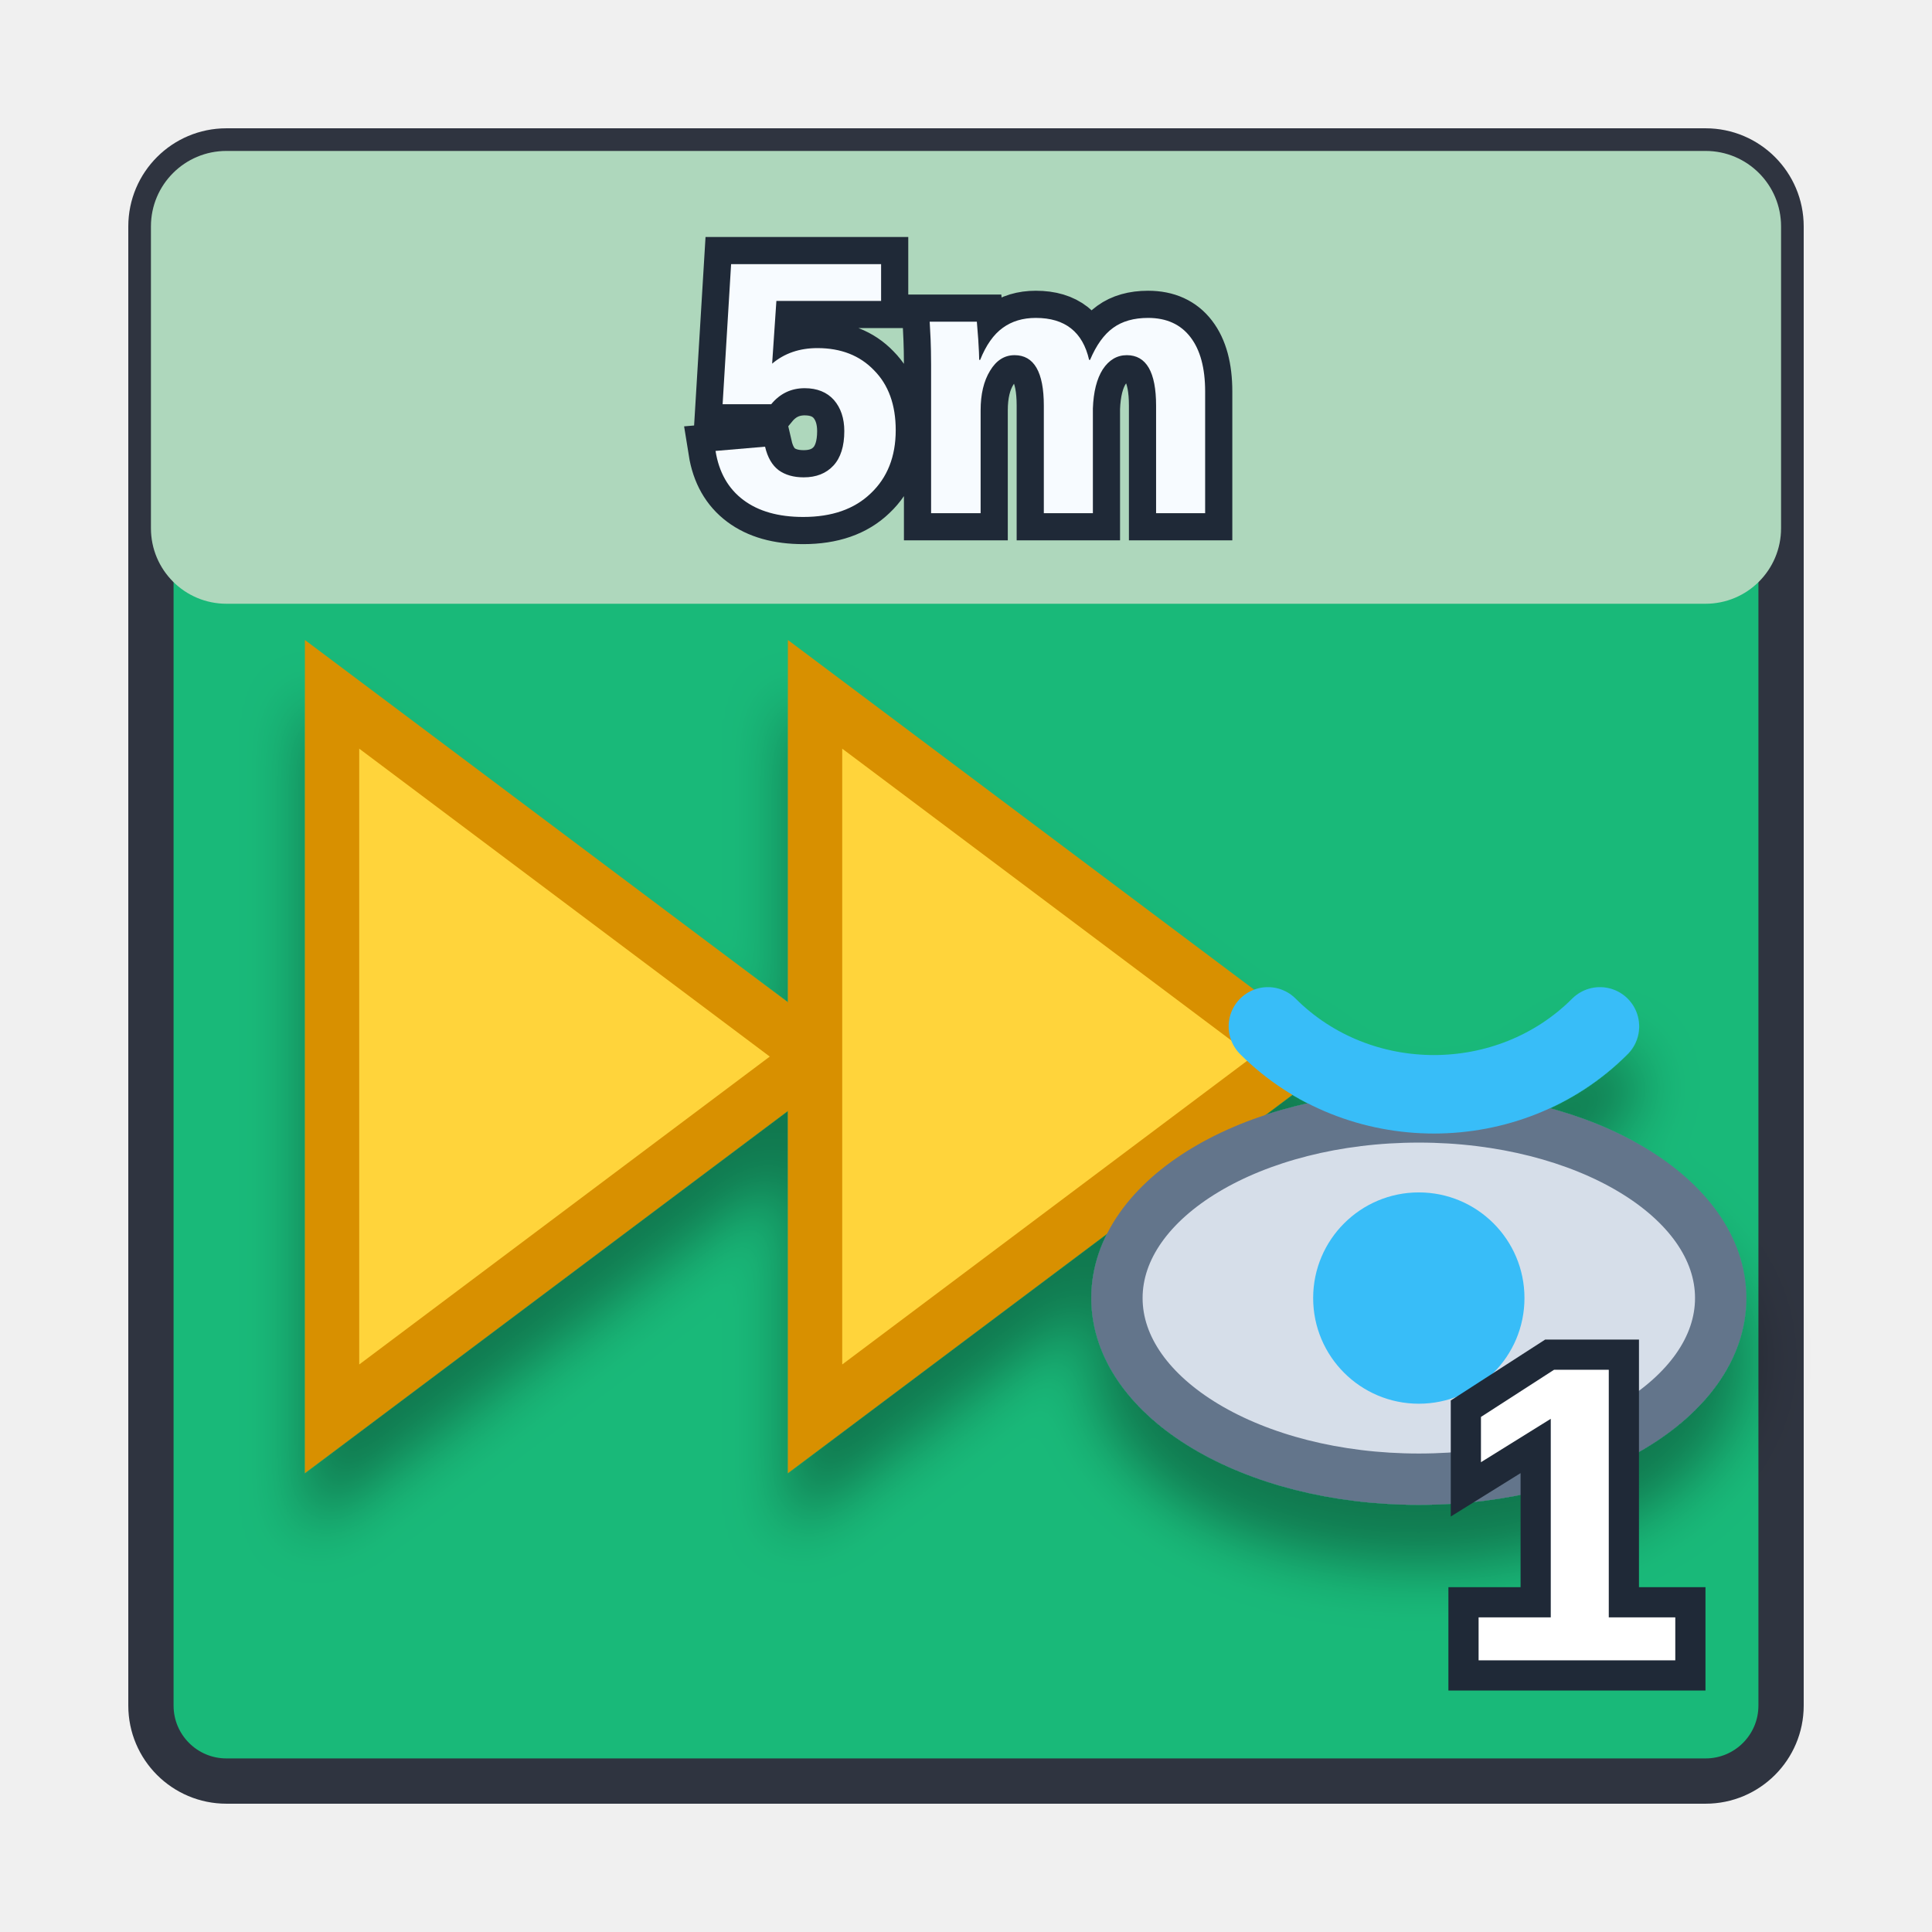
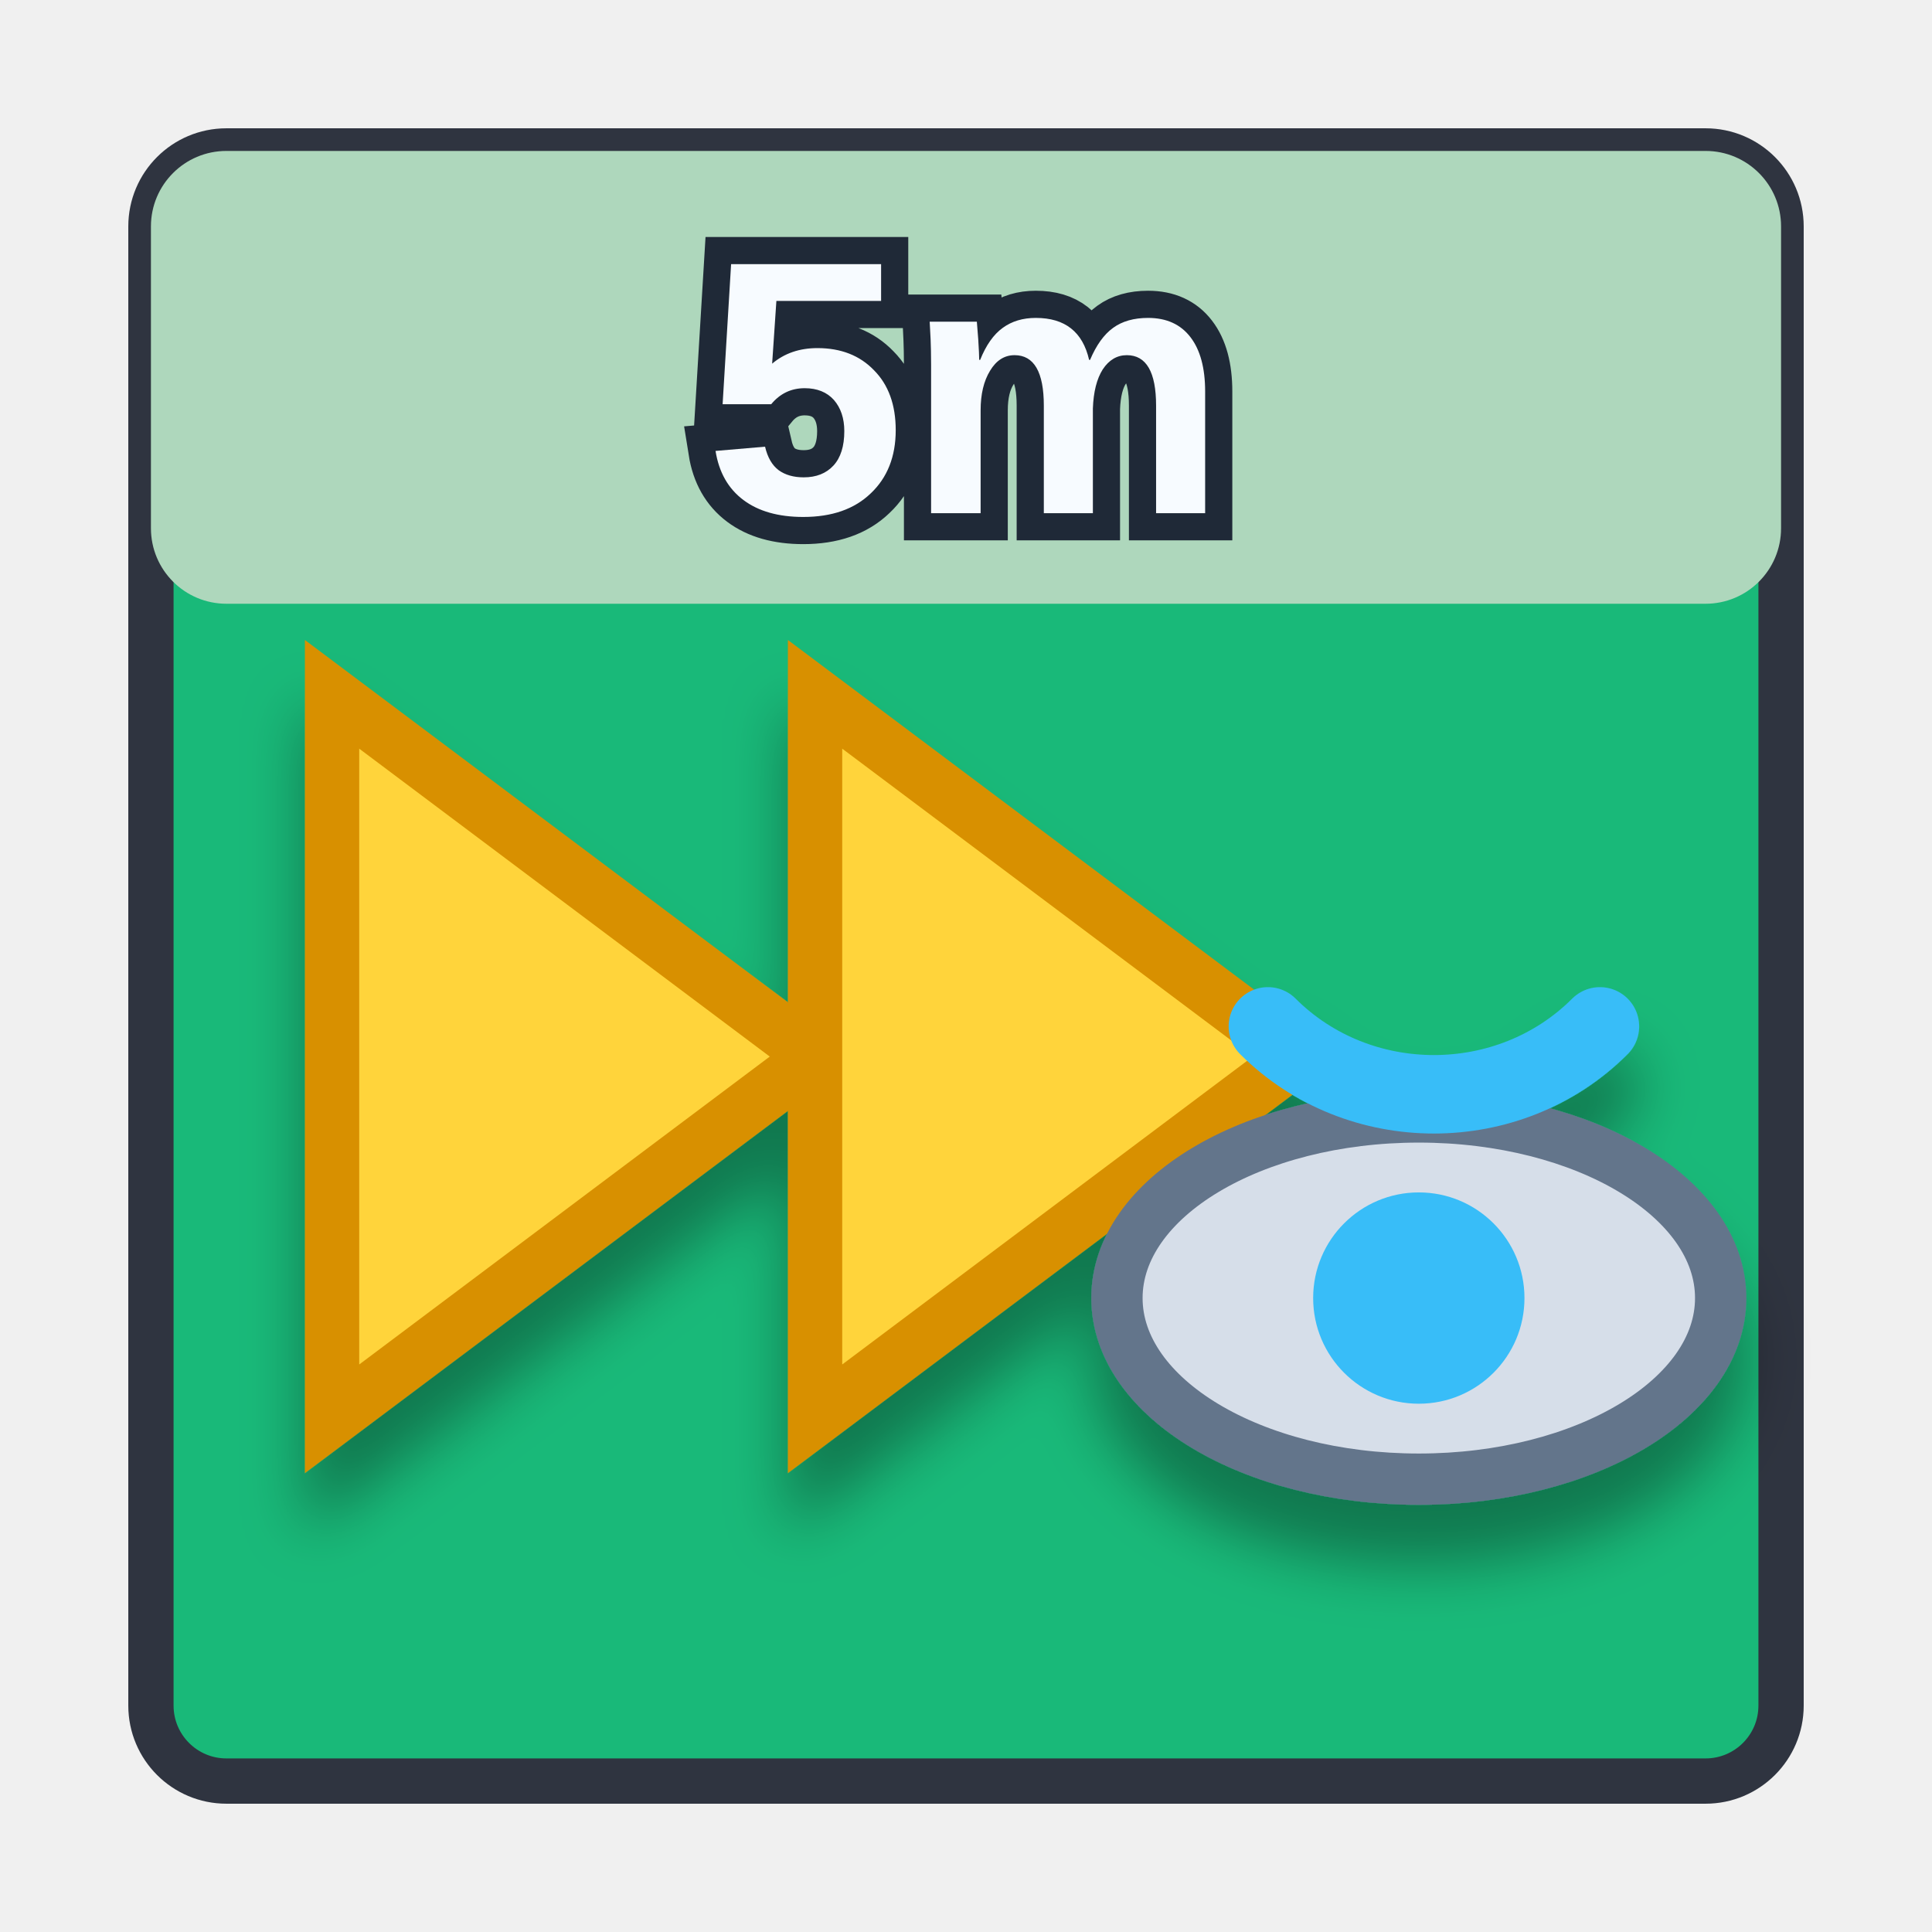
<svg xmlns="http://www.w3.org/2000/svg" viewBox="0 0 64 64">
  <rect x="5" y="5" width="54" height="54" rx="2.5" fill="#19b979" stroke="#2f3440" stroke-width="1.5" />
  <rect x="5" y="5" width="54" height="15" rx="2.5" fill="#aed7bc" />
  <text x="32" y="17" text-anchor="middle" font-family="Arial, sans-serif" font-size="12" font-weight="900" fill="#f7fbff" stroke="#1f2937" stroke-width="1.8" paint-order="stroke">5m</text>
  <g filter="drop-shadow(0 2px 1px rgba(0,0,0,.35))">
    <path d="M11 23 27 35 11 47Z" fill="#ffd43b" stroke="#d89000" stroke-width="1.8" />
    <path d="M27 23 43 35 27 47Z" fill="#ffd43b" stroke="#d89000" stroke-width="1.8" />
    <ellipse cx="47" cy="43" rx="10" ry="6" fill="#d6dee9" stroke="#64748b" stroke-width="1.7" />
    <circle cx="47" cy="43" r="3.5" fill="#38bdf8" />
    <path d="M42 34c3 3 8 3 11 0" fill="none" stroke="#38bdf8" stroke-width="2.6" stroke-linecap="round" />
  </g>
-   <text x="52" y="55" text-anchor="middle" font-family="Arial, sans-serif" font-size="14" font-weight="900" fill="#fff" stroke="#1f2937" stroke-width="2" paint-order="stroke">1</text>
</svg>
